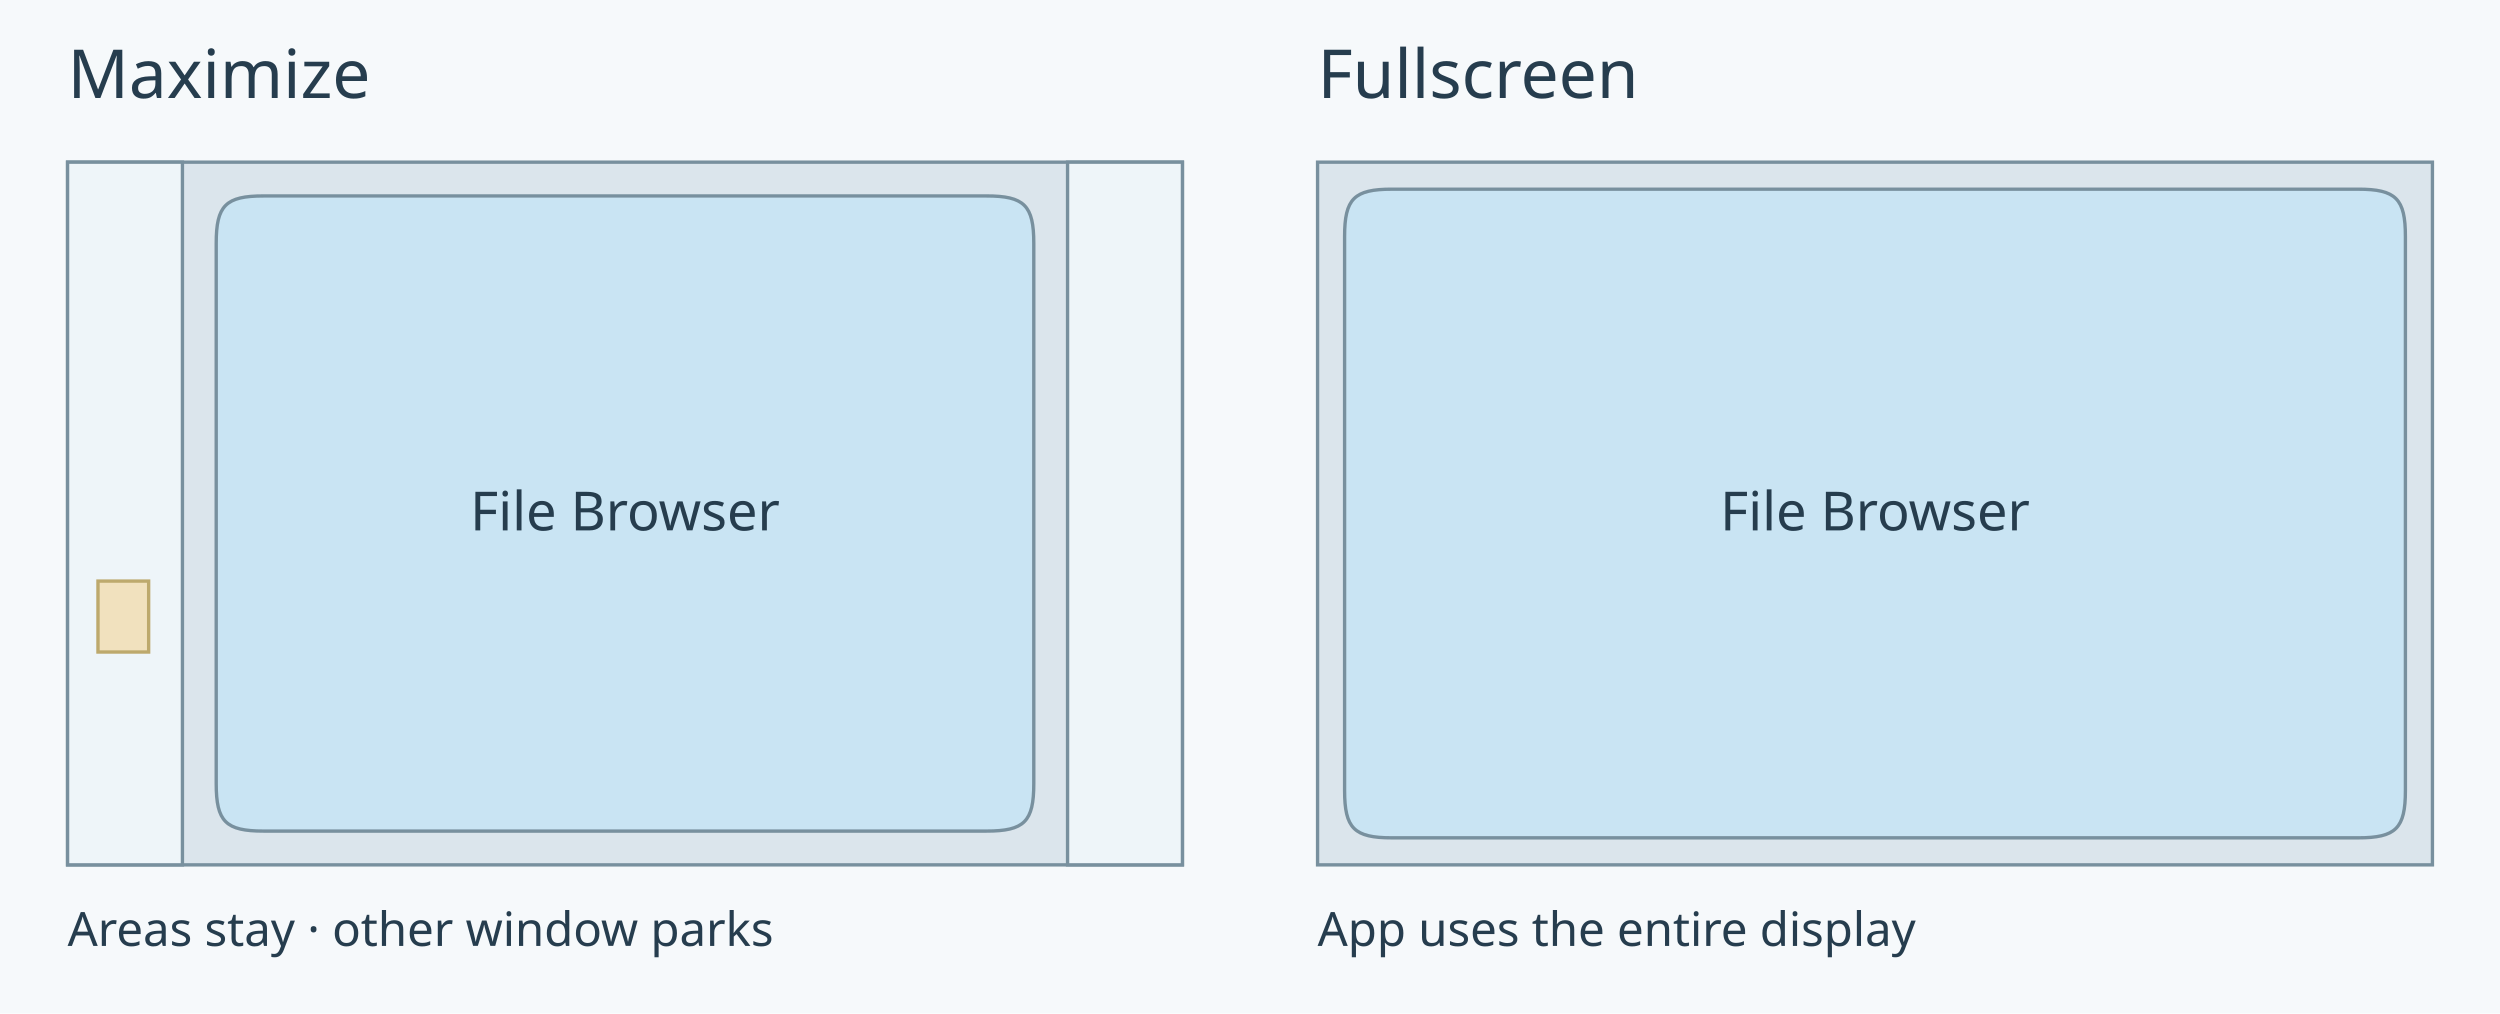
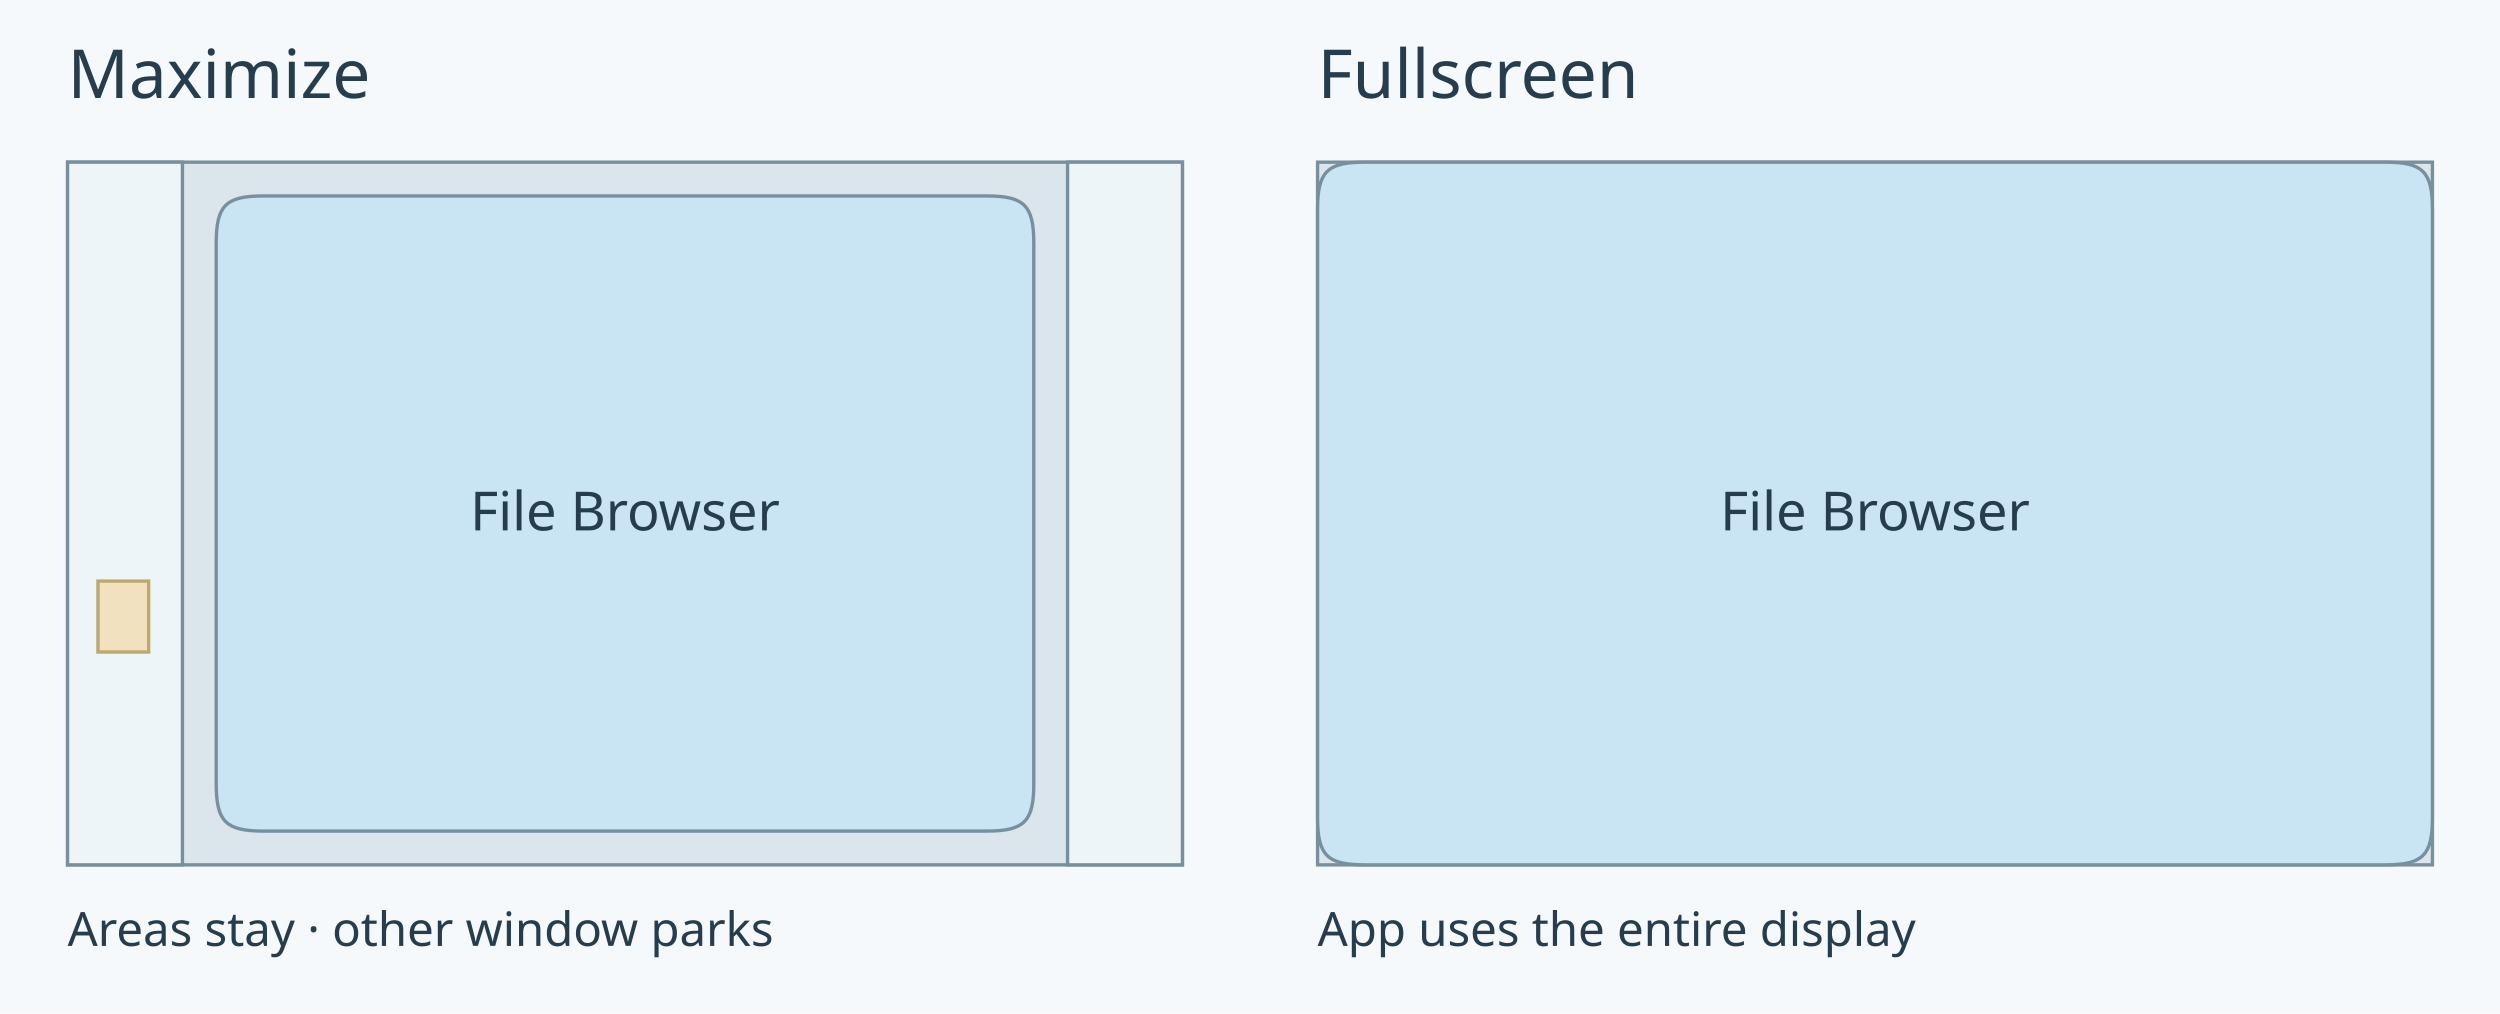
<svg xmlns="http://www.w3.org/2000/svg" viewBox="0 0 740 300" role="img" aria-labelledby="title desc">
  <rect width="740" height="300" fill="#f6f9fb" />
  <g font-family="system-ui, sans-serif">
    <text x="20" y="29" font-size="20" fill="#263d4e" text-anchor="start">Maximize</text>
    <text x="390" y="29" font-size="20" fill="#263d4e" text-anchor="start">Fullscreen</text>
    <rect x="20" y="48" width="330" height="208" fill="#dbe5ec" stroke="#78909e" />
    <rect x="20" y="48" width="34" height="208" fill="#eef5f9" stroke="#78909e" />
    <rect x="316" y="48" width="34" height="208" fill="#eef5f9" stroke="#78909e" />
    <rect x="390" y="48" width="330" height="208" fill="#dbe5ec" stroke="#78909e" />
    <path d="M 78 58 H 292 C 303.2 58 306 60.8 306 72 V 232 C 306 243.2 303.2 246 292 246 H 78 C 66.8 246 64 243.2 64 232 V 72 C 64 60.8 66.8 58 78 58 Z" fill="#c9e4f3" stroke="#78909e" />
    <text x="185.0" y="157.0" font-size="16" fill="#263d4e" text-anchor="middle">File Browser</text>
-     <path d="M 412 56 H 698 C 709.2 56 712 58.8 712 70 V 234 C 712 245.2 709.2 248 698 248 H 412 C 400.8 248 398 245.2 398 234 V 70 C 398 58.8 400.8 56 412 56 Z" fill="#c9e4f3" stroke="#78909e" />
+     <path d="M 404 48 H 706 C 717.2 48 720 50.8 720 62 V 242 C 720 253.2 717.2 256 706 256 H 404 C 392.8 256 390 253.2 390 242 V 62 C 390 50.8 392.8 48 404 48 Z" fill="#c9e4f3" stroke="#78909e" />
    <text x="555.0" y="157.0" font-size="16" fill="#263d4e" text-anchor="middle">File Browser</text>
    <rect x="29" y="172" width="15" height="21" fill="#f1e1be" stroke="#bda96d" />
    <text x="20" y="280" font-size="14" fill="#263d4e" text-anchor="start">Areas stay · other window parks</text>
    <text x="390" y="280" font-size="14" fill="#263d4e" text-anchor="start">App uses the entire display</text>
  </g>
</svg>
